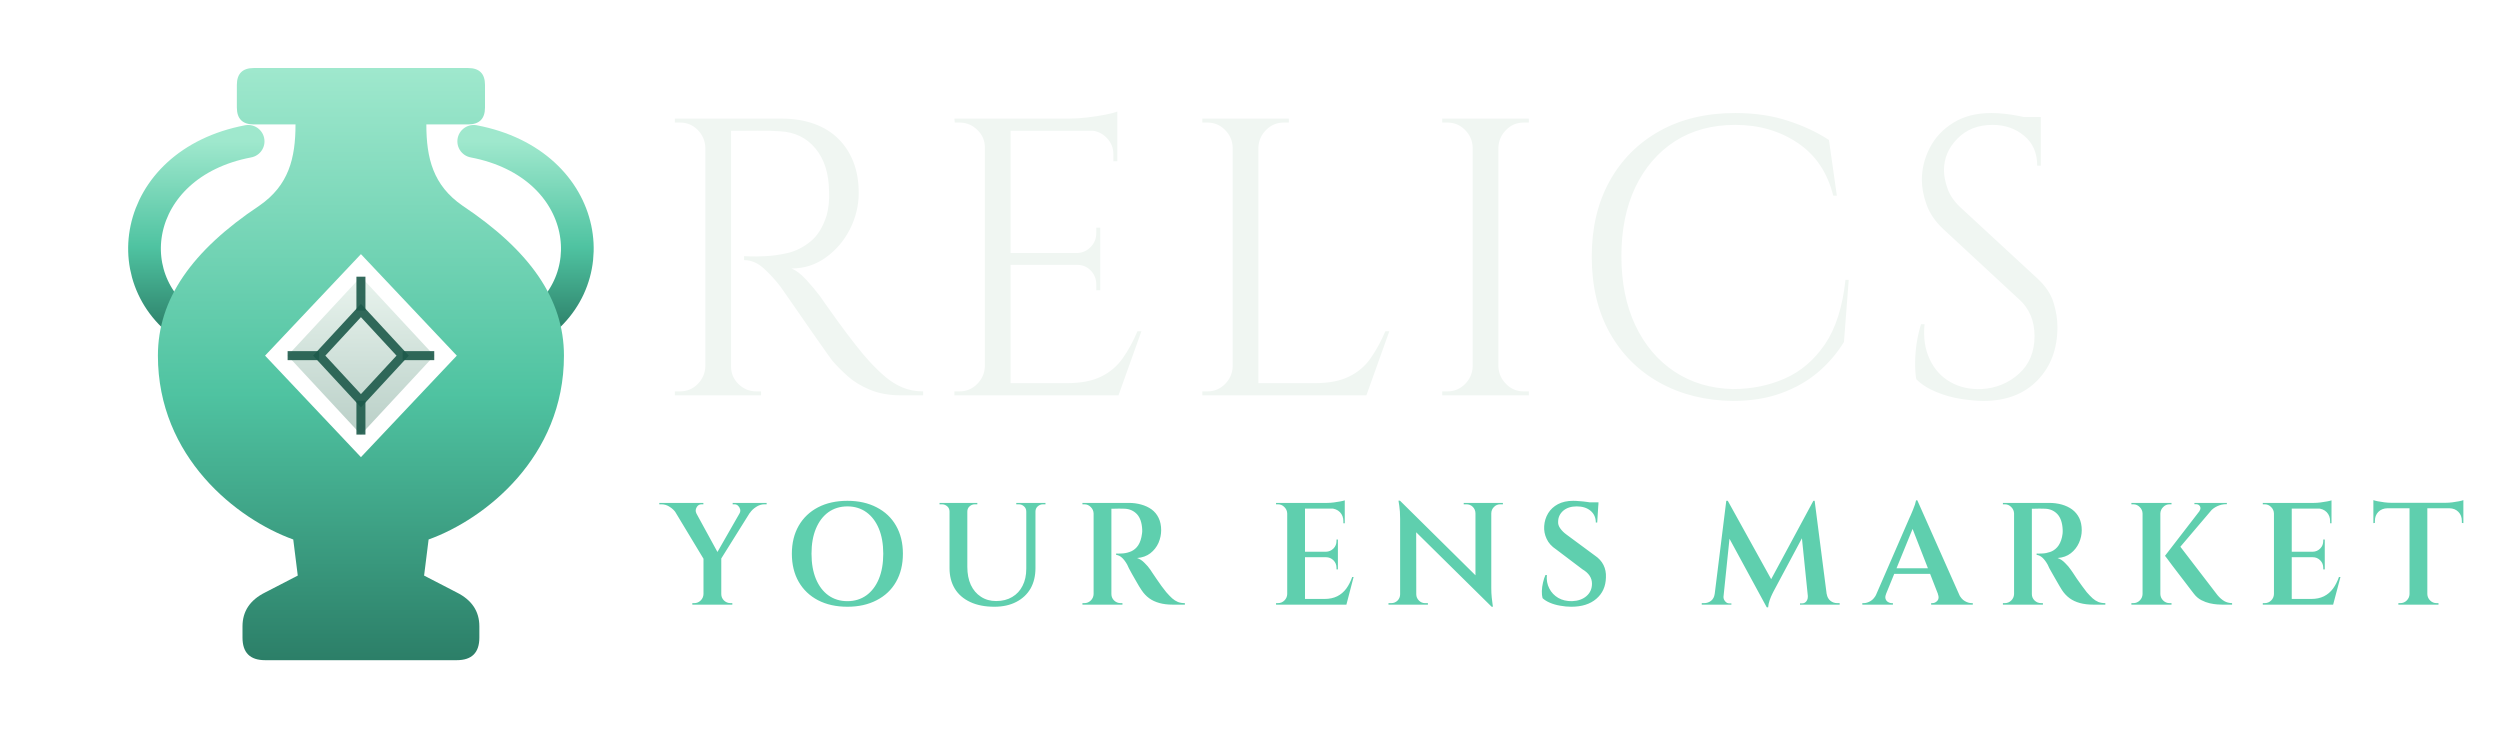
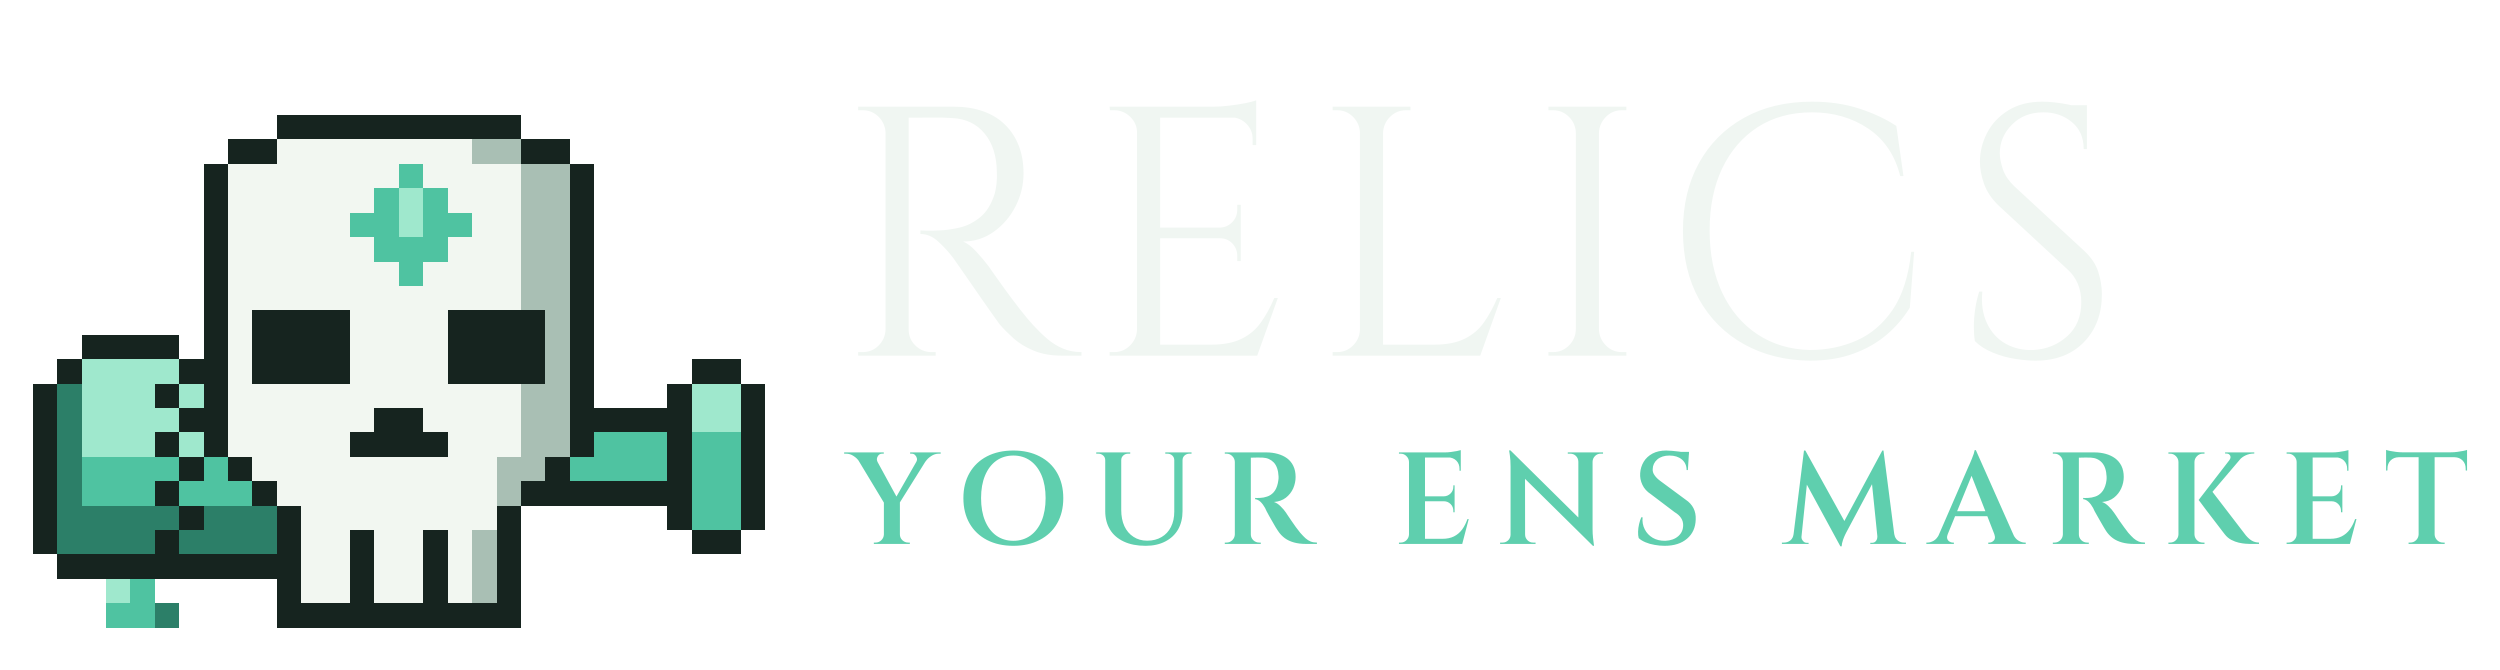
- <svg xmlns="http://www.w3.org/2000/svg" viewBox="0 0 215 64" width="215" height="64" role="img" aria-label="Relics - Your ENS Market">
-   <defs>
-     <linearGradient id="au" x1="0" y1="0" x2="0" y2="1">
-       <stop offset="0" stop-color="#9fe8cd" />
-       <stop offset="0.55" stop-color="#4fc3a1" />
-       <stop offset="1" stop-color="#2c7f68" />
-     </linearGradient>
-     <linearGradient id="gem" x1="0" y1="0" x2="0" y2="1">
-       <stop offset="0" stop-color="#e9f4ee" />
-       <stop offset="1" stop-color="#b9cfc7" />
-     </linearGradient>
-   </defs>
-   <g transform="translate(0 1) scale(0.97)">
-     <path d="M22 11.5 C11.5 13.5 10 24.5 17.5 28.5" fill="none" stroke="url(#au)" stroke-width="2.9" stroke-linecap="round" />
-     <path d="M42 11.5 C52.5 13.5 54 24.5 46.5 28.5" fill="none" stroke="url(#au)" stroke-width="2.9" stroke-linecap="round" />
-     <path d="M22.5 5     L41.5 5     Q43 5 43 6.5     L43 8.5     Q43 10 41.5 10     L37.8 10     C37.8 13 38.4 15.4 41 17.2     C47 21.2 50 25.5 50 30.5     C50 39.5 43 45 38 46.8     L37.6 50     L40.5 51.5     Q42.5 52.5 42.5 54.5     L42.5 55.5     Q42.5 57.5 40.5 57.5     L23.5 57.5     Q21.5 57.5 21.5 55.5     L21.5 54.5     Q21.5 52.5 23.5 51.5     L26.4 50     L26 46.8     C21 45 14 39.5 14 30.5     C14 25.5 17 21.2 23 17.2     C25.6 15.4 26.2 13 26.2 10     L22.5 10     Q21 10 21 8.5     L21 6.5     Q21 5 22.5 5     Z     M32 21.5 L40.5 30.5 L32 39.5 L23.5 30.5 Z" fill="url(#au)" fill-rule="evenodd" />
-     <path d="M32 23.5 L38.5 30.5 L32 37.5 L25.5 30.5 Z" fill="url(#gem)" />
-     <path d="M32 26.5 L35.7 30.5 L32 34.5 L28.3 30.5 Z" fill="none" stroke="#1d5a4a" stroke-width="0.8" opacity="0.9" />
-     <path d="M32 23.5 L32 26.5 M38.5 30.5 L35.7 30.5 M32 37.5 L32 34.5 M25.5 30.5 L28.3 30.5" stroke="#1d5a4a" stroke-width="0.8" opacity="0.9" />
+ <svg xmlns="http://www.w3.org/2000/svg" viewBox="0 0 239 64" width="239" height="64" role="img" aria-label="Relics - Your ENS Market">
+   <g transform="translate(0.8 4) scale(2.3333)">
+     <g shape-rendering="crispEdges">
+       <rect x="11" y="3" width="10" height="1" fill="#16241f" />
+       <rect x="9" y="4" width="2" height="1" fill="#16241f" />
+       <rect x="11" y="4" width="8" height="1" fill="#f2f7f1" />
+       <rect x="19" y="4" width="2" height="1" fill="#a9bfb4" />
+       <rect x="21" y="4" width="2" height="1" fill="#16241f" />
+       <rect x="8" y="5" width="1" height="1" fill="#16241f" />
+       <rect x="9" y="5" width="7" height="1" fill="#f2f7f1" />
+       <rect x="16" y="5" width="1" height="1" fill="#4fc3a1" />
+       <rect x="17" y="5" width="4" height="1" fill="#f2f7f1" />
+       <rect x="21" y="5" width="2" height="1" fill="#a9bfb4" />
+       <rect x="23" y="5" width="1" height="1" fill="#16241f" />
+       <rect x="8" y="6" width="1" height="1" fill="#16241f" />
+       <rect x="9" y="6" width="6" height="1" fill="#f2f7f1" />
+       <rect x="15" y="6" width="1" height="1" fill="#4fc3a1" />
+       <rect x="16" y="6" width="1" height="1" fill="#9fe8cd" />
+       <rect x="17" y="6" width="1" height="1" fill="#4fc3a1" />
+       <rect x="18" y="6" width="3" height="1" fill="#f2f7f1" />
+       <rect x="21" y="6" width="2" height="1" fill="#a9bfb4" />
+       <rect x="23" y="6" width="1" height="1" fill="#16241f" />
+       <rect x="8" y="7" width="1" height="1" fill="#16241f" />
+       <rect x="9" y="7" width="5" height="1" fill="#f2f7f1" />
+       <rect x="14" y="7" width="2" height="1" fill="#4fc3a1" />
+       <rect x="16" y="7" width="1" height="1" fill="#9fe8cd" />
+       <rect x="17" y="7" width="2" height="1" fill="#4fc3a1" />
+       <rect x="19" y="7" width="2" height="1" fill="#f2f7f1" />
+       <rect x="21" y="7" width="2" height="1" fill="#a9bfb4" />
+       <rect x="23" y="7" width="1" height="1" fill="#16241f" />
+       <rect x="8" y="8" width="1" height="1" fill="#16241f" />
+       <rect x="9" y="8" width="6" height="1" fill="#f2f7f1" />
+       <rect x="15" y="8" width="3" height="1" fill="#4fc3a1" />
+       <rect x="18" y="8" width="3" height="1" fill="#f2f7f1" />
+       <rect x="21" y="8" width="2" height="1" fill="#a9bfb4" />
+       <rect x="23" y="8" width="1" height="1" fill="#16241f" />
+       <rect x="8" y="9" width="1" height="1" fill="#16241f" />
+       <rect x="9" y="9" width="7" height="1" fill="#f2f7f1" />
+       <rect x="16" y="9" width="1" height="1" fill="#4fc3a1" />
+       <rect x="17" y="9" width="4" height="1" fill="#f2f7f1" />
+       <rect x="21" y="9" width="2" height="1" fill="#a9bfb4" />
+       <rect x="23" y="9" width="1" height="1" fill="#16241f" />
+       <rect x="8" y="10" width="1" height="1" fill="#16241f" />
+       <rect x="9" y="10" width="12" height="1" fill="#f2f7f1" />
+       <rect x="21" y="10" width="2" height="1" fill="#a9bfb4" />
+       <rect x="23" y="10" width="1" height="1" fill="#16241f" />
+       <rect x="8" y="11" width="1" height="1" fill="#16241f" />
+       <rect x="9" y="11" width="1" height="1" fill="#f2f7f1" />
+       <rect x="10" y="11" width="4" height="1" fill="#16241f" />
+       <rect x="14" y="11" width="4" height="1" fill="#f2f7f1" />
+       <rect x="18" y="11" width="4" height="1" fill="#16241f" />
+       <rect x="22" y="11" width="1" height="1" fill="#a9bfb4" />
+       <rect x="23" y="11" width="1" height="1" fill="#16241f" />
+       <rect x="3" y="12" width="4" height="1" fill="#16241f" />
+       <rect x="8" y="12" width="1" height="1" fill="#16241f" />
+       <rect x="9" y="12" width="1" height="1" fill="#f2f7f1" />
+       <rect x="10" y="12" width="4" height="1" fill="#16241f" />
+       <rect x="14" y="12" width="4" height="1" fill="#f2f7f1" />
+       <rect x="18" y="12" width="4" height="1" fill="#16241f" />
+       <rect x="22" y="12" width="1" height="1" fill="#a9bfb4" />
+       <rect x="23" y="12" width="1" height="1" fill="#16241f" />
+       <rect x="2" y="13" width="1" height="1" fill="#16241f" />
+       <rect x="3" y="13" width="4" height="1" fill="#9fe8cd" />
+       <rect x="7" y="13" width="2" height="1" fill="#16241f" />
+       <rect x="9" y="13" width="1" height="1" fill="#f2f7f1" />
+       <rect x="10" y="13" width="4" height="1" fill="#16241f" />
+       <rect x="14" y="13" width="4" height="1" fill="#f2f7f1" />
+       <rect x="18" y="13" width="4" height="1" fill="#16241f" />
+       <rect x="22" y="13" width="1" height="1" fill="#a9bfb4" />
+       <rect x="23" y="13" width="1" height="1" fill="#16241f" />
+       <rect x="28" y="13" width="2" height="1" fill="#16241f" />
+       <rect x="1" y="14" width="1" height="1" fill="#16241f" />
+       <rect x="2" y="14" width="1" height="1" fill="#2c7f68" />
+       <rect x="3" y="14" width="3" height="1" fill="#9fe8cd" />
+       <rect x="6" y="14" width="1" height="1" fill="#16241f" />
+       <rect x="7" y="14" width="1" height="1" fill="#9fe8cd" />
+       <rect x="8" y="14" width="1" height="1" fill="#16241f" />
+       <rect x="9" y="14" width="12" height="1" fill="#f2f7f1" />
+       <rect x="21" y="14" width="2" height="1" fill="#a9bfb4" />
+       <rect x="23" y="14" width="1" height="1" fill="#16241f" />
+       <rect x="27" y="14" width="1" height="1" fill="#16241f" />
+       <rect x="28" y="14" width="2" height="1" fill="#9fe8cd" />
+       <rect x="30" y="14" width="1" height="1" fill="#16241f" />
+       <rect x="1" y="15" width="1" height="1" fill="#16241f" />
+       <rect x="2" y="15" width="1" height="1" fill="#2c7f68" />
+       <rect x="3" y="15" width="4" height="1" fill="#9fe8cd" />
+       <rect x="7" y="15" width="2" height="1" fill="#16241f" />
+       <rect x="9" y="15" width="6" height="1" fill="#f2f7f1" />
+       <rect x="15" y="15" width="2" height="1" fill="#16241f" />
+       <rect x="17" y="15" width="4" height="1" fill="#f2f7f1" />
+       <rect x="21" y="15" width="2" height="1" fill="#a9bfb4" />
+       <rect x="23" y="15" width="5" height="1" fill="#16241f" />
+       <rect x="28" y="15" width="2" height="1" fill="#9fe8cd" />
+       <rect x="30" y="15" width="1" height="1" fill="#16241f" />
+       <rect x="1" y="16" width="1" height="1" fill="#16241f" />
+       <rect x="2" y="16" width="1" height="1" fill="#2c7f68" />
+       <rect x="3" y="16" width="3" height="1" fill="#9fe8cd" />
+       <rect x="6" y="16" width="1" height="1" fill="#16241f" />
+       <rect x="7" y="16" width="1" height="1" fill="#9fe8cd" />
+       <rect x="8" y="16" width="1" height="1" fill="#16241f" />
+       <rect x="9" y="16" width="5" height="1" fill="#f2f7f1" />
+       <rect x="14" y="16" width="4" height="1" fill="#16241f" />
+       <rect x="18" y="16" width="3" height="1" fill="#f2f7f1" />
+       <rect x="21" y="16" width="2" height="1" fill="#a9bfb4" />
+       <rect x="23" y="16" width="1" height="1" fill="#16241f" />
+       <rect x="24" y="16" width="3" height="1" fill="#4fc3a1" />
+       <rect x="27" y="16" width="1" height="1" fill="#16241f" />
+       <rect x="28" y="16" width="2" height="1" fill="#4fc3a1" />
+       <rect x="30" y="16" width="1" height="1" fill="#16241f" />
+       <rect x="1" y="17" width="1" height="1" fill="#16241f" />
+       <rect x="2" y="17" width="1" height="1" fill="#2c7f68" />
+       <rect x="3" y="17" width="4" height="1" fill="#4fc3a1" />
+       <rect x="7" y="17" width="1" height="1" fill="#16241f" />
+       <rect x="8" y="17" width="1" height="1" fill="#4fc3a1" />
+       <rect x="9" y="17" width="1" height="1" fill="#16241f" />
+       <rect x="10" y="17" width="10" height="1" fill="#f2f7f1" />
+       <rect x="20" y="17" width="2" height="1" fill="#a9bfb4" />
+       <rect x="22" y="17" width="1" height="1" fill="#16241f" />
+       <rect x="23" y="17" width="4" height="1" fill="#4fc3a1" />
+       <rect x="27" y="17" width="1" height="1" fill="#16241f" />
+       <rect x="28" y="17" width="2" height="1" fill="#4fc3a1" />
+       <rect x="30" y="17" width="1" height="1" fill="#16241f" />
+       <rect x="1" y="18" width="1" height="1" fill="#16241f" />
+       <rect x="2" y="18" width="1" height="1" fill="#2c7f68" />
+       <rect x="3" y="18" width="3" height="1" fill="#4fc3a1" />
+       <rect x="6" y="18" width="1" height="1" fill="#16241f" />
+       <rect x="7" y="18" width="3" height="1" fill="#4fc3a1" />
+       <rect x="10" y="18" width="1" height="1" fill="#16241f" />
+       <rect x="11" y="18" width="9" height="1" fill="#f2f7f1" />
+       <rect x="20" y="18" width="1" height="1" fill="#a9bfb4" />
+       <rect x="21" y="18" width="7" height="1" fill="#16241f" />
+       <rect x="28" y="18" width="2" height="1" fill="#4fc3a1" />
+       <rect x="30" y="18" width="1" height="1" fill="#16241f" />
+       <rect x="1" y="19" width="1" height="1" fill="#16241f" />
+       <rect x="2" y="19" width="5" height="1" fill="#2c7f68" />
+       <rect x="7" y="19" width="1" height="1" fill="#16241f" />
+       <rect x="8" y="19" width="3" height="1" fill="#2c7f68" />
+       <rect x="11" y="19" width="1" height="1" fill="#16241f" />
+       <rect x="12" y="19" width="8" height="1" fill="#f2f7f1" />
+       <rect x="20" y="19" width="1" height="1" fill="#16241f" />
+       <rect x="27" y="19" width="1" height="1" fill="#16241f" />
+       <rect x="28" y="19" width="2" height="1" fill="#4fc3a1" />
+       <rect x="30" y="19" width="1" height="1" fill="#16241f" />
+       <rect x="1" y="20" width="1" height="1" fill="#16241f" />
+       <rect x="2" y="20" width="4" height="1" fill="#2c7f68" />
+       <rect x="6" y="20" width="1" height="1" fill="#16241f" />
+       <rect x="7" y="20" width="4" height="1" fill="#2c7f68" />
+       <rect x="11" y="20" width="1" height="1" fill="#16241f" />
+       <rect x="12" y="20" width="2" height="1" fill="#f2f7f1" />
+       <rect x="14" y="20" width="1" height="1" fill="#16241f" />
+       <rect x="15" y="20" width="2" height="1" fill="#f2f7f1" />
+       <rect x="17" y="20" width="1" height="1" fill="#16241f" />
+       <rect x="18" y="20" width="1" height="1" fill="#f2f7f1" />
+       <rect x="19" y="20" width="1" height="1" fill="#a9bfb4" />
+       <rect x="20" y="20" width="1" height="1" fill="#16241f" />
+       <rect x="28" y="20" width="2" height="1" fill="#16241f" />
+       <rect x="2" y="21" width="10" height="1" fill="#16241f" />
+       <rect x="12" y="21" width="2" height="1" fill="#f2f7f1" />
+       <rect x="14" y="21" width="1" height="1" fill="#16241f" />
+       <rect x="15" y="21" width="2" height="1" fill="#f2f7f1" />
+       <rect x="17" y="21" width="1" height="1" fill="#16241f" />
+       <rect x="18" y="21" width="1" height="1" fill="#f2f7f1" />
+       <rect x="19" y="21" width="1" height="1" fill="#a9bfb4" />
+       <rect x="20" y="21" width="1" height="1" fill="#16241f" />
+       <rect x="4" y="22" width="1" height="1" fill="#9fe8cd" />
+       <rect x="5" y="22" width="1" height="1" fill="#4fc3a1" />
+       <rect x="11" y="22" width="1" height="1" fill="#16241f" />
+       <rect x="12" y="22" width="2" height="1" fill="#f2f7f1" />
+       <rect x="14" y="22" width="1" height="1" fill="#16241f" />
+       <rect x="15" y="22" width="2" height="1" fill="#f2f7f1" />
+       <rect x="17" y="22" width="1" height="1" fill="#16241f" />
+       <rect x="18" y="22" width="1" height="1" fill="#f2f7f1" />
+       <rect x="19" y="22" width="1" height="1" fill="#a9bfb4" />
+       <rect x="20" y="22" width="1" height="1" fill="#16241f" />
+       <rect x="4" y="23" width="2" height="1" fill="#4fc3a1" />
+       <rect x="6" y="23" width="1" height="1" fill="#2c7f68" />
+       <rect x="11" y="23" width="10" height="1" fill="#16241f" />
+     </g>
  </g>
-   <g transform="translate(56 34)">
+   <g transform="translate(80 34)">
    <path d="M6.43-23.80L6.43-23.80L11.22-23.80Q12.75-23.80 13.99-23.36Q15.23-22.92 16.08-22.08Q16.93-21.25 17.39-20.08Q17.85-18.90 17.85-17.41L17.85-17.41Q17.85-15.78 17.09-14.28Q16.32-12.78 15.01-11.85Q13.70-10.91 12.07-10.91L12.07-10.91Q12.65-10.68 13.33-9.95Q14.01-9.21 14.52-8.53L14.52-8.53Q14.52-8.53 14.98-7.87Q15.44-7.21 16.13-6.26Q16.83-5.30 17.54-4.39Q18.26-3.47 18.77-2.92L18.77-2.92Q19.45-2.18 20.13-1.60Q20.81-1.02 21.61-0.68Q22.41-0.34 23.39-0.34L23.39-0.34L23.39 0L21.52 0Q19.96 0 18.82-0.48Q17.68-0.95 16.90-1.65Q16.12-2.35 15.57-2.99L15.57-2.99Q15.47-3.13 15.01-3.77Q14.55-4.42 13.92-5.32Q13.29-6.22 12.68-7.11Q12.07-7.99 11.63-8.62Q11.19-9.25 11.12-9.35L11.12-9.35Q10.47-10.20 9.69-10.91Q8.91-11.63 7.99-11.63L7.99-11.63L7.99-11.97Q7.99-11.97 8.52-11.95Q9.04-11.93 9.79-11.97L9.79-11.97Q10.68-12.00 11.73-12.24Q12.78-12.48 13.70-13.23Q14.62-13.97 15.10-15.50L15.10-15.50Q15.20-15.88 15.27-16.44Q15.33-17 15.30-17.54L15.30-17.54Q15.27-19.86 14.13-21.23Q12.99-22.61 11.08-22.71L11.08-22.71Q10.13-22.78 9.13-22.76Q8.13-22.75 7.45-22.75Q6.77-22.75 6.77-22.75L6.77-22.75Q6.77-22.78 6.68-23.04Q6.60-23.29 6.51-23.55Q6.43-23.80 6.43-23.80ZM4.66-23.80L6.87-23.80L6.87 0L4.66 0L4.66-23.80ZM4.66-2.48L4.76-2.48L4.76 0L2.04 0L2.04-0.34Q2.04-0.34 2.26-0.34Q2.48-0.34 2.48-0.34L2.48-0.34Q3.37-0.34 4.00-0.97Q4.62-1.60 4.66-2.48L4.66-2.48ZM4.76-23.80L4.76-21.32L4.66-21.32Q4.62-22.20 4.00-22.83Q3.37-23.46 2.48-23.46L2.48-23.46Q2.48-23.46 2.26-23.46Q2.04-23.46 2.04-23.46L2.04-23.46L2.04-23.80L4.76-23.80ZM6.77 0L6.77-2.48L6.87-2.48Q6.87-1.60 7.51-0.97Q8.16-0.34 9.04-0.34L9.04-0.34Q9.04-0.34 9.25-0.34Q9.45-0.34 9.45-0.34L9.45-0.34L9.45 0L6.77 0ZM28.70-23.80L30.91-23.80L30.91 0L28.70 0L28.70-23.80ZM30.80-1.05L40.09-1.05L40.09 0L30.80 0L30.80-1.05ZM30.80-12.24L38.62-12.24L38.62-11.22L30.80-11.22L30.80-12.24ZM30.80-23.80L40.09-23.80L40.09-22.75L30.80-22.75L30.80-23.80ZM41.82-5.51L42.16-5.51L40.19 0L34.54 0L35.77-1.05Q37.57-1.05 38.71-1.62Q39.85-2.18 40.56-3.20Q41.28-4.22 41.82-5.51L41.82-5.51ZM36.65-11.29L38.62-11.29L38.62-9.04L38.28-9.04L38.28-9.55Q38.28-10.23 37.81-10.73Q37.33-11.22 36.65-11.22L36.65-11.22L36.65-11.29ZM38.28-14.42L38.62-14.42L38.62-12.17L36.65-12.17L36.65-12.24Q37.33-12.27 37.81-12.77Q38.28-13.26 38.28-13.94L38.28-13.94L38.28-14.42ZM37.74-22.85L40.09-22.85L40.09-20.13L39.75-20.13L39.75-20.74Q39.75-21.56 39.17-22.15Q38.59-22.75 37.74-22.78L37.74-22.78L37.74-22.85ZM40.09-24.41L40.09-24.41L40.09-23.43L35.94-23.80Q36.69-23.80 37.52-23.90Q38.35-24.00 39.07-24.14Q39.78-24.28 40.09-24.41ZM28.70-2.48L28.80-2.48L28.80 0L26.08 0L26.08-0.34Q26.08-0.34 26.30-0.34Q26.52-0.34 26.52-0.34L26.52-0.34Q27.40-0.34 28.03-0.97Q28.66-1.60 28.70-2.48L28.70-2.48ZM28.80-23.80L28.80-21.32L28.70-21.32Q28.70-22.20 28.05-22.83Q27.40-23.46 26.52-23.46L26.52-23.46Q26.52-23.46 26.32-23.46Q26.11-23.46 26.11-23.46L26.11-23.46L26.08-23.80L28.80-23.80ZM50.01-23.80L52.22-23.80L52.22 0L50.01 0L50.01-23.80ZM52.12-1.05L61.40-1.05L61.40 0L52.12 0L52.12-1.05ZM63.14-5.51L63.48-5.51L61.51 0L55.86 0L57.09-1.05Q58.89-1.05 60.03-1.62Q61.17-2.18 61.88-3.20Q62.59-4.22 63.14-5.51L63.14-5.51ZM50.01-2.48L50.12-2.48L50.12 0L47.40 0L47.40-0.34Q47.40-0.34 47.62-0.34Q47.84-0.34 47.84-0.34L47.84-0.34Q48.72-0.34 49.35-0.97Q49.98-1.60 50.01-2.48L50.01-2.48ZM50.12-23.80L50.12-21.32L50.01-21.32Q49.98-22.20 49.35-22.83Q48.72-23.46 47.84-23.46L47.84-23.46Q47.84-23.46 47.62-23.46Q47.40-23.46 47.40-23.46L47.40-23.46L47.40-23.80L50.12-23.80ZM52.22-21.32L52.12-21.32L52.12-23.80L54.84-23.80L54.84-23.46Q54.81-23.46 54.60-23.46Q54.40-23.46 54.40-23.46L54.40-23.46Q53.52-23.46 52.89-22.83Q52.26-22.20 52.22-21.32L52.22-21.32ZM70.65-23.80L72.86-23.80L72.86 0L70.65 0L70.65-23.80ZM70.65-2.48L70.75-2.48L70.75 0L68.03 0L68.03-0.34Q68.03-0.34 68.25-0.34Q68.48-0.34 68.48-0.34L68.48-0.34Q69.36-0.34 69.99-0.97Q70.62-1.60 70.65-2.48L70.65-2.48ZM70.75-23.80L70.75-21.32L70.65-21.32Q70.62-22.20 69.99-22.83Q69.36-23.46 68.48-23.46L68.48-23.46Q68.48-23.46 68.25-23.46Q68.03-23.46 68.03-23.46L68.03-23.46L68.03-23.80L70.75-23.80ZM72.76 0L72.76-2.48L72.86-2.48Q72.90-1.60 73.53-0.97Q74.15-0.34 75.04-0.34L75.04-0.34Q75.04-0.34 75.24-0.34Q75.45-0.34 75.48-0.34L75.48-0.34L75.48 0L72.76 0ZM72.86-21.32L72.76-21.32L72.76-23.80L75.48-23.80L75.48-23.46Q75.45-23.46 75.24-23.46Q75.04-23.46 75.04-23.46L75.04-23.46Q74.15-23.46 73.53-22.83Q72.90-22.20 72.86-21.32L72.86-21.32ZM102.71-9.93L102.99-9.93L102.58-4.59Q101.69-3.13 100.35-1.99Q99.01-0.85 97.19-0.19Q95.37 0.48 93.02 0.48L93.02 0.48Q89.49 0.44 86.73-1.09Q83.98-2.62 82.43-5.39Q80.89-8.16 80.89-11.93L80.89-11.93Q80.89-15.64 82.42-18.41Q83.95-21.18 86.72-22.73Q89.49-24.28 93.23-24.28L93.23-24.28Q95.74-24.28 97.77-23.61Q99.79-22.95 101.29-21.96L101.29-21.96L101.97-17.17L101.66-17.17Q100.91-20.16 98.60-21.71Q96.29-23.26 93.23-23.26L93.23-23.26Q90.24-23.26 88.04-21.85Q85.85-20.43 84.64-17.90Q83.44-15.37 83.44-11.97L83.44-11.97Q83.44-8.57 84.64-6.02Q85.85-3.47 88.01-2.04Q90.17-0.61 93.02-0.54L93.02-0.54Q95.44-0.54 97.50-1.45Q99.55-2.35 100.95-4.40Q102.34-6.46 102.71-9.93L102.71-9.93ZM115.26-24.28L115.26-24.28Q115.80-24.28 116.43-24.21Q117.06-24.14 117.66-24.02Q118.25-23.90 118.75-23.78Q119.24-23.66 119.51-23.53L119.51-23.53L119.51-19.75L119.20-19.75Q119.20-21.39 118.08-22.32Q116.96-23.26 115.36-23.26L115.36-23.26Q113.49-23.26 112.34-22.08Q111.18-20.91 111.18-19.35L111.18-19.35Q111.18-18.70 111.47-17.83Q111.76-16.97 112.54-16.22L112.54-16.22L119.24-10.03Q120.26-9.08 120.60-7.99Q120.94-6.90 120.94-5.88L120.94-5.88Q120.94-3.06 119.22-1.29Q117.50 0.48 114.58 0.48L114.58 0.48Q113.76 0.48 112.66 0.31Q111.55 0.14 110.52-0.29Q109.48-0.71 108.80-1.39L108.80-1.39Q108.70-1.94 108.70-2.75Q108.70-3.57 108.83-4.47Q108.97-5.37 109.21-6.12L109.21-6.12L109.51-6.12Q109.34-4.39 109.96-3.09Q110.57-1.80 111.74-1.14Q112.91-0.48 114.41-0.54L114.41-0.54Q116.28-0.65 117.62-1.85Q118.97-3.06 118.97-5.10L118.97-5.10Q118.97-6.09 118.63-6.89Q118.29-7.68 117.64-8.26L117.64-8.26L111.11-14.31Q110.09-15.27 109.68-16.41Q109.28-17.54 109.28-18.53L109.28-18.53Q109.28-19.96 109.96-21.28Q110.64-22.61 111.98-23.44Q113.32-24.28 115.26-24.28ZM116.93-23.94L119.51-23.94L119.51-23.22L116.93-23.22L116.93-23.94Z" fill="#f0f6f2" />
  </g>
-   <g transform="translate(57 52)">
+   <g transform="translate(81 52)">
    <path d="M0.61-8.74L2.40-8.74L4.93-4.11L3.56-3.85L0.61-8.74ZM3.50-4.03L5.03-4.03L5.03 0L3.50 0L3.50-4.03ZM4.34-3.90L7.11-8.74L8.01-8.74L4.91-3.78L4.34-3.90ZM7.49-7.89L6.60-7.85Q6.70-8.03 6.65-8.21Q6.60-8.39 6.47-8.51Q6.34-8.63 6.16-8.63L6.16-8.63Q6.16-8.63 6.09-8.63Q6.01-8.63 6.01-8.63L6.01-8.63L6.01-8.75L8.93-8.75L8.93-8.63L8.75-8.63Q8.36-8.63 8.02-8.40Q7.68-8.18 7.49-7.89L7.49-7.89ZM2.89-7.85L2.89-7.85L1.13-7.89Q0.95-8.18 0.61-8.40Q0.28-8.63-0.13-8.63L-0.13-8.63L-0.30-8.63L-0.30-8.75L3.49-8.75L3.49-8.63Q3.49-8.63 3.41-8.63Q3.33-8.63 3.33-8.63L3.33-8.63Q3.05-8.63 2.91-8.37Q2.76-8.11 2.89-7.85ZM3.50-0.91L3.54-0.91L3.54 0L2.54 0L2.54-0.13Q2.54-0.13 2.61-0.13Q2.69-0.13 2.70-0.13L2.70-0.13Q3.03-0.13 3.26-0.36Q3.49-0.59 3.50-0.91L3.50-0.91ZM4.99 0L4.99-0.91L5.03-0.91Q5.03-0.59 5.26-0.36Q5.50-0.13 5.83-0.13L5.83-0.13Q5.83-0.13 5.90-0.13Q5.98-0.13 5.98-0.13L5.98-0.13L5.98 0L4.99 0ZM15.88-8.93L15.88-8.93Q17.31-8.93 18.39-8.37Q19.48-7.81 20.06-6.79Q20.65-5.76 20.65-4.38L20.65-4.38Q20.65-2.99 20.06-1.96Q19.48-0.94 18.39-0.38Q17.31 0.18 15.88 0.18L15.88 0.18Q14.43 0.18 13.35-0.38Q12.28-0.94 11.69-1.96Q11.10-2.99 11.10-4.38L11.10-4.38Q11.10-5.76 11.69-6.79Q12.28-7.81 13.35-8.37Q14.43-8.93 15.88-8.93ZM15.88-0.30L15.88-0.30Q16.81-0.30 17.51-0.80Q18.20-1.30 18.58-2.21Q18.96-3.13 18.96-4.38L18.96-4.38Q18.96-5.63 18.58-6.54Q18.20-7.45 17.51-7.95Q16.81-8.45 15.88-8.45L15.88-8.45Q14.94-8.45 14.24-7.95Q13.55-7.45 13.17-6.54Q12.79-5.63 12.79-4.38L12.79-4.38Q12.79-3.13 13.17-2.21Q13.55-1.30 14.24-0.80Q14.94-0.30 15.88-0.30ZM24.66-8.75L26.19-8.75L26.19-3.25Q26.19-2.36 26.49-1.70Q26.80-1.04 27.36-0.68Q27.92-0.31 28.67-0.31L28.67-0.31Q29.47-0.31 30.05-0.66Q30.63-1 30.94-1.62Q31.26-2.24 31.26-3.09L31.26-3.09L31.26-8.75L32.05-8.75L32.05-3.14Q32.05-2.14 31.63-1.39Q31.20-0.65 30.41-0.24Q29.61 0.18 28.52 0.18L28.52 0.18Q27.30 0.18 26.43-0.23Q25.56-0.64 25.11-1.38Q24.66-2.13 24.66-3.13L24.66-3.13L24.66-8.75ZM23.80-8.75L24.70-8.75L24.70-8L24.66-8Q24.66-8.28 24.47-8.45Q24.27-8.63 24-8.63L24-8.63Q24-8.63 23.90-8.63Q23.80-8.63 23.80-8.63L23.80-8.63L23.80-8.75ZM26.16-8.75L27.05-8.75L27.05-8.63Q27.05-8.63 26.95-8.63Q26.85-8.63 26.85-8.63L26.85-8.63Q26.57-8.63 26.38-8.45Q26.19-8.28 26.19-8L26.19-8L26.16-8L26.16-8.75ZM30.40-8.75L31.30-8.75L31.30-8L31.26-8Q31.26-8.28 31.07-8.45Q30.88-8.63 30.60-8.63L30.60-8.63Q30.60-8.63 30.50-8.63Q30.40-8.63 30.40-8.63L30.40-8.63L30.40-8.75ZM32.02-8.75L32.91-8.75L32.91-8.63Q32.91-8.63 32.81-8.63Q32.71-8.63 32.71-8.63L32.71-8.63Q32.44-8.63 32.24-8.45Q32.05-8.28 32.05-8L32.05-8L32.02-8L32.02-8.75ZM38.41-8.75L38.41-8.75L40.08-8.75Q40.64-8.75 41.14-8.61Q41.65-8.47 42.04-8.19Q42.43-7.90 42.64-7.46Q42.86-7.01 42.86-6.40L42.86-6.40Q42.86-5.85 42.63-5.31Q42.39-4.78 41.93-4.42Q41.46-4.06 40.79-4.01L40.79-4.01Q41.13-3.90 41.43-3.59Q41.74-3.29 41.94-2.99L41.94-2.99Q41.95-2.98 42.09-2.76Q42.24-2.54 42.45-2.23Q42.66-1.91 42.89-1.60Q43.13-1.29 43.30-1.07L43.30-1.07Q43.58-0.75 43.81-0.54Q44.04-0.34 44.30-0.23Q44.56-0.13 44.90-0.13L44.90-0.13L44.90 0L43.86 0Q43.21 0 42.71-0.14Q42.20-0.28 41.83-0.55Q41.45-0.83 41.18-1.24L41.18-1.24Q41.10-1.35 40.96-1.58Q40.83-1.81 40.66-2.10Q40.50-2.39 40.34-2.66Q40.19-2.93 40.08-3.14Q39.98-3.35 39.94-3.44L39.94-3.44Q39.74-3.80 39.50-4.03Q39.26-4.25 38.99-4.28L38.99-4.28L38.99-4.40Q39.01-4.40 39.15-4.39Q39.29-4.39 39.46-4.40L39.46-4.40Q39.80-4.41 40.14-4.53Q40.49-4.64 40.76-4.94Q41.04-5.25 41.16-5.80L41.16-5.80Q41.19-5.91 41.21-6.09Q41.24-6.26 41.23-6.45L41.23-6.45Q41.19-7.33 40.78-7.78Q40.36-8.22 39.73-8.25L39.73-8.25Q39.49-8.26 39.23-8.26Q38.96-8.25 38.77-8.25Q38.58-8.25 38.54-8.25L38.54-8.25Q38.54-8.26 38.51-8.39Q38.48-8.51 38.44-8.63Q38.41-8.75 38.41-8.75ZM37.05-8.75L38.58-8.75L38.58 0L37.05 0L37.05-8.75ZM37.05-0.91L37.09-0.91L37.09 0L36.09 0L36.09-0.13Q36.10-0.13 36.17-0.13Q36.24-0.13 36.25-0.13L36.25-0.13Q36.58-0.13 36.81-0.36Q37.04-0.59 37.05-0.91L37.05-0.91ZM37.09-8.75L37.09-7.84L37.05-7.84Q37.04-8.16 36.81-8.39Q36.58-8.63 36.25-8.63L36.25-8.63Q36.24-8.63 36.17-8.63Q36.10-8.63 36.09-8.63L36.09-8.63L36.09-8.75L37.09-8.75ZM38.54 0L38.54-0.91L38.58-0.91Q38.58-0.59 38.81-0.36Q39.05-0.13 39.38-0.13L39.38-0.13Q39.39-0.13 39.46-0.13Q39.53-0.13 39.53-0.13L39.53-0.13L39.53 0L38.54 0ZM53.70-8.75L55.23-8.75L55.23 0L53.70 0L53.70-8.75ZM55.19-0.49L58.54-0.49L58.75 0L55.19 0L55.19-0.49ZM55.19-4.55L58.06-4.55L58.06-4.08L55.19-4.08L55.19-4.55ZM55.19-8.75L58.65-8.75L58.65-8.26L55.19-8.26L55.19-8.75ZM59.29-2.38L59.41-2.38L58.79 0L56.45 0L56.90-0.49Q57.54-0.49 58-0.72Q58.46-0.95 58.78-1.38Q59.09-1.81 59.29-2.38L59.29-2.38ZM57.03-4.10L58.06-4.10L58.06-3.03L57.94-3.03L57.94-3.16Q57.94-3.55 57.68-3.81Q57.41-4.08 57.03-4.08L57.03-4.08L57.03-4.10ZM57.94-5.60L58.06-5.60L58.06-4.53L57.03-4.53L57.03-4.55Q57.41-4.56 57.68-4.83Q57.94-5.09 57.94-5.48L57.94-5.48L57.94-5.60ZM57.43-8.30L58.65-8.30L58.65-7L58.53-7L58.53-7.18Q58.53-7.65 58.23-7.96Q57.93-8.26 57.43-8.28L57.43-8.28L57.43-8.30ZM58.65-8.97L58.65-8.97L58.65-8.61L57.13-8.75Q57.40-8.75 57.71-8.79Q58.01-8.83 58.28-8.88Q58.54-8.93 58.65-8.97ZM53.70-0.91L53.74-0.91L53.74 0L52.74 0L52.74-0.13Q52.74-0.13 52.82-0.13Q52.90-0.13 52.90-0.13L52.90-0.13Q53.23-0.13 53.46-0.36Q53.69-0.59 53.70-0.91L53.70-0.91ZM53.74-8.75L53.74-7.84L53.70-7.84Q53.69-8.16 53.46-8.39Q53.23-8.63 52.90-8.63L52.90-8.63Q52.90-8.63 52.82-8.63Q52.74-8.63 52.74-8.63L52.74-8.63L52.74-8.75L53.74-8.75ZM63.54-7.46L63.40-8.94L71.14-1.29L71.28 0.18L63.54-7.46ZM63.41-0.89L63.45-0.89L63.45 0L62.41 0L62.41-0.13Q62.41-0.13 62.52-0.13Q62.64-0.13 62.65-0.13L62.65-0.13Q62.96-0.13 63.19-0.35Q63.41-0.58 63.41-0.89L63.41-0.89ZM64.76-0.89L64.80-0.89Q64.80-0.58 65.03-0.35Q65.25-0.13 65.56-0.13L65.56-0.13Q65.58-0.13 65.69-0.13Q65.80-0.13 65.80-0.13L65.80-0.13L65.80 0L64.76 0L64.76-0.89ZM63.27-8.94L63.40-8.94L64.79-7.43L64.80 0L63.41 0L63.41-7.38Q63.41-8.05 63.34-8.49Q63.27-8.94 63.27-8.94L63.27-8.94ZM69.89-8.75L71.25-8.75L71.25-1.43Q71.25-0.98 71.29-0.61Q71.33-0.25 71.36-0.04Q71.39 0.18 71.39 0.18L71.39 0.18L71.28 0.18L69.89-1.39L69.89-8.75ZM71.21-8.75L72.25-8.75L72.25-8.63Q72.25-8.63 72.14-8.63Q72.03-8.63 72.03-8.63L72.03-8.63Q71.71-8.63 71.49-8.41Q71.26-8.19 71.25-7.86L71.25-7.86L71.21-7.86L71.21-8.75ZM68.88-8.63L68.88-8.75L69.91-8.75L69.91-7.86L69.89-7.86Q69.88-8.19 69.66-8.41Q69.44-8.63 69.11-8.63L69.11-8.63Q69.11-8.63 69-8.63Q68.89-8.63 68.88-8.63L68.88-8.63ZM78.29-8.93L78.29-8.93Q78.53-8.93 78.85-8.90Q79.17-8.88 79.51-8.83Q79.84-8.79 80.10-8.74Q80.36-8.70 80.46-8.65L80.46-8.65L80.36-7.06L80.24-7.06Q80.24-7.70 79.78-8.08Q79.33-8.45 78.60-8.45L78.60-8.45Q77.88-8.45 77.44-8.08Q77.01-7.70 77-7.16L77-7.16Q76.97-6.85 77.18-6.56Q77.39-6.26 77.74-6.01L77.74-6.01L80.15-4.23Q80.66-3.89 80.90-3.41Q81.14-2.93 81.11-2.33L81.11-2.33Q81.08-1.18 80.28-0.50Q79.49 0.18 78.13 0.18L78.13 0.18Q77.66 0.18 77.18 0.09Q76.70 0.01 76.30-0.16Q75.90-0.33 75.66-0.56L75.66-0.56Q75.59-0.81 75.60-1.17Q75.61-1.53 75.70-1.91Q75.79-2.29 75.91-2.55L75.91-2.55L76.03-2.55Q75.97-1.91 76.24-1.39Q76.50-0.88 77.01-0.58Q77.51-0.29 78.20-0.30L78.20-0.30Q78.97-0.33 79.44-0.74Q79.91-1.15 79.91-1.80L79.91-1.80Q79.91-2.18 79.71-2.48Q79.51-2.79 79.09-3.04L79.09-3.04L76.83-4.75Q76.25-5.13 76.01-5.66Q75.76-6.19 75.80-6.76L75.80-6.76Q75.84-7.36 76.14-7.86Q76.44-8.35 76.98-8.64Q77.53-8.93 78.29-8.93ZM79.16-8.80L80.47-8.80L80.46-8.54L79.16-8.54L79.16-8.80ZM94.55-0.76L98.95-8.93L99.05-7.74L95.52-1.13Q95.52-1.13 95.41-0.91Q95.30-0.69 95.19-0.38Q95.08-0.06 95.06 0.23L95.06 0.23L94.94 0.23L94.55-0.76ZM90.46-0.91L90.74-0.91L90.74 0L89.35 0L89.35-0.13Q89.36-0.13 89.46-0.13Q89.55-0.13 89.55-0.13L89.55-0.13Q89.89-0.13 90.15-0.33Q90.41-0.54 90.46-0.91L90.46-0.91ZM91.14-0.71L91.22-0.71Q91.22-0.70 91.22-0.69Q91.22-0.68 91.22-0.65L91.22-0.65Q91.22-0.45 91.37-0.28Q91.51-0.11 91.71-0.11L91.71-0.11L91.90-0.11L91.90 0L91.14 0L91.14-0.71ZM90.35 0L91.46-8.93L91.59-8.93L91.96-7.84L91.15 0L90.35 0ZM91.29-6.49L91.59-8.93L95.51-1.85L94.94 0.23L91.29-6.49ZM98.95-8.93L99.06-8.93L100.21 0L98.55 0L97.90-6.35L98.95-8.93ZM99.83 0L99.83-0.91L100.10-0.91Q100.16-0.54 100.42-0.33Q100.67-0.13 101.01-0.13L101.01-0.13Q101.01-0.13 101.11-0.13Q101.20-0.13 101.21-0.13L101.21-0.13L101.21 0L99.83 0ZM98.47-0.71L98.47-0.71L98.56-0.71L98.56 0L97.80 0L97.80-0.11L97.99-0.11Q98.20-0.11 98.34-0.28Q98.47-0.45 98.47-0.65L98.47-0.65Q98.47-0.68 98.47-0.69Q98.47-0.70 98.47-0.71ZM107.30-6.98L107.89-8.97L111.84-0.08L109.99-0.08L107.30-6.98ZM104.38-0.91L105.20-0.91Q105.10-0.66 105.16-0.49Q105.22-0.31 105.38-0.22Q105.53-0.13 105.67-0.13L105.67-0.13L105.79-0.13L105.79 0L103.16 0L103.16-0.13Q103.16-0.13 103.22-0.13Q103.28-0.13 103.28-0.13L103.28-0.13Q103.56-0.13 103.87-0.31Q104.17-0.49 104.38-0.91L104.38-0.91ZM107.78-8.97L107.89-8.97L107.95-7.66L104.84-0.04L103.99-0.04L107.21-7.45Q107.24-7.50 107.32-7.69Q107.40-7.89 107.51-8.14Q107.61-8.39 107.69-8.62Q107.76-8.85 107.78-8.97L107.78-8.97ZM105.59-3.13L109.35-3.13L109.35-2.65L105.59-2.65L105.59-3.13ZM109.66-0.91L109.66-0.91L111.46-0.91Q111.66-0.49 111.97-0.31Q112.28-0.13 112.56-0.13L112.56-0.13Q112.56-0.13 112.61-0.13Q112.66-0.13 112.66-0.13L112.66-0.13L112.66 0L109.08 0L109.08-0.13L109.19-0.13Q109.42-0.13 109.61-0.33Q109.80-0.54 109.66-0.91ZM117.58-8.75L117.58-8.75L119.24-8.75Q119.80-8.75 120.31-8.61Q120.81-8.47 121.20-8.19Q121.59-7.90 121.81-7.46Q122.03-7.01 122.03-6.40L122.03-6.40Q122.03-5.85 121.79-5.31Q121.55-4.78 121.09-4.42Q120.63-4.06 119.95-4.01L119.95-4.01Q120.29-3.90 120.59-3.59Q120.90-3.29 121.10-2.99L121.10-2.99Q121.11-2.98 121.26-2.76Q121.40-2.54 121.61-2.23Q121.83-1.91 122.06-1.60Q122.29-1.29 122.46-1.07L122.46-1.07Q122.74-0.75 122.97-0.54Q123.20-0.34 123.46-0.23Q123.72-0.13 124.06-0.13L124.06-0.13L124.06 0L123.03 0Q122.38 0 121.87-0.14Q121.36-0.28 120.99-0.55Q120.61-0.83 120.34-1.24L120.34-1.24Q120.26-1.35 120.13-1.58Q119.99-1.81 119.83-2.10Q119.66-2.39 119.51-2.66Q119.35-2.93 119.24-3.14Q119.14-3.35 119.10-3.44L119.10-3.44Q118.90-3.80 118.66-4.03Q118.42-4.25 118.15-4.28L118.15-4.28L118.15-4.40Q118.17-4.40 118.31-4.39Q118.45-4.39 118.63-4.40L118.63-4.40Q118.96-4.41 119.31-4.53Q119.65-4.64 119.92-4.94Q120.20-5.25 120.33-5.80L120.33-5.80Q120.35-5.91 120.38-6.09Q120.40-6.26 120.39-6.45L120.39-6.45Q120.35-7.33 119.94-7.78Q119.53-8.22 118.89-8.25L118.89-8.25Q118.65-8.26 118.39-8.26Q118.13-8.25 117.93-8.25Q117.74-8.25 117.70-8.25L117.70-8.25Q117.70-8.26 117.67-8.39Q117.64-8.51 117.61-8.63Q117.58-8.75 117.58-8.75ZM116.21-8.75L117.74-8.75L117.74 0L116.21 0L116.21-8.75ZM116.21-0.91L116.25-0.91L116.25 0L115.25 0L115.25-0.13Q115.26-0.13 115.33-0.13Q115.40-0.13 115.41-0.13L115.41-0.13Q115.74-0.13 115.97-0.36Q116.20-0.59 116.21-0.91L116.21-0.91ZM116.25-8.75L116.25-7.84L116.21-7.84Q116.20-8.16 115.97-8.39Q115.74-8.63 115.41-8.63L115.41-8.63Q115.40-8.63 115.33-8.63Q115.26-8.63 115.25-8.63L115.25-8.63L115.25-8.75L116.25-8.75ZM117.70 0L117.70-0.91L117.74-0.91Q117.74-0.59 117.97-0.36Q118.21-0.13 118.54-0.13L118.54-0.13Q118.55-0.13 118.62-0.13Q118.69-0.13 118.69-0.13L118.69-0.13L118.69 0L117.70 0ZM129.19-4.20L130.35-5.19L133.71-0.81Q133.99-0.48 134.28-0.31Q134.57-0.14 134.96-0.13L134.96-0.13L134.96 0L134.10 0Q133.96 0 133.68-0.02Q133.39-0.04 133.03-0.12Q132.68-0.20 132.31-0.39Q131.95-0.58 131.68-0.93L131.68-0.93Q131.64-0.99 131.44-1.24Q131.25-1.50 130.96-1.87Q130.68-2.24 130.37-2.64Q130.06-3.05 129.79-3.40Q129.53-3.75 129.36-3.98Q129.19-4.20 129.19-4.20L129.19-4.20ZM132.63-8.66L133.64-8.66L129.89-4.25L129.19-4.20L132.63-8.66ZM134.46-8.75L134.51-8.75L134.51-8.64L134.46-8.64Q134.05-8.64 133.69-8.47Q133.34-8.31 133.09-8.03L133.09-8.03L132.15-8.05Q132.30-8.26 132.20-8.45Q132.10-8.64 131.85-8.64L131.85-8.64L131.72-8.64L131.72-8.75L134.46-8.75ZM127.26-8.75L128.79-8.75L128.79 0L127.26 0L127.26-8.75ZM127.26-0.91L127.30-0.91L127.30 0L126.30 0L126.30-0.13Q126.31-0.13 126.38-0.13Q126.45-0.13 126.46-0.13L126.46-0.13Q126.79-0.13 127.02-0.36Q127.25-0.59 127.26-0.91L127.26-0.91ZM127.30-8.75L127.30-7.84L127.26-7.84Q127.25-8.16 127.02-8.39Q126.79-8.63 126.46-8.63L126.46-8.63Q126.45-8.63 126.38-8.63Q126.31-8.63 126.30-8.63L126.30-8.63L126.30-8.75L127.30-8.75ZM128.75 0L128.75-0.91L128.79-0.91Q128.80-0.59 129.03-0.36Q129.26-0.13 129.59-0.13L129.59-0.13Q129.59-0.13 129.66-0.13Q129.74-0.13 129.75-0.13L129.75-0.13L129.75 0L128.75 0ZM128.79-7.84L128.75-7.84L128.75-8.75L129.75-8.75L129.75-8.63Q129.74-8.63 129.66-8.63Q129.59-8.63 129.59-8.63L129.59-8.63Q129.26-8.63 129.03-8.39Q128.80-8.16 128.79-7.84L128.79-7.84ZM138.56-8.75L140.09-8.75L140.09 0L138.56 0L138.56-8.75ZM140.05-0.49L143.40-0.49L143.61 0L140.05 0L140.05-0.49ZM140.05-4.55L142.93-4.55L142.93-4.08L140.05-4.08L140.05-4.55ZM140.05-8.75L143.51-8.75L143.51-8.26L140.05-8.26L140.05-8.75ZM144.15-2.38L144.28-2.38L143.65 0L141.31 0L141.76-0.49Q142.40-0.49 142.86-0.72Q143.32-0.95 143.64-1.38Q143.95-1.81 144.15-2.38L144.15-2.38ZM141.89-4.10L142.93-4.10L142.93-3.03L142.80-3.03L142.80-3.16Q142.80-3.55 142.54-3.81Q142.28-4.08 141.89-4.08L141.89-4.08L141.89-4.10ZM142.80-5.60L142.93-5.60L142.93-4.53L141.89-4.53L141.89-4.55Q142.28-4.56 142.54-4.83Q142.80-5.09 142.80-5.48L142.80-5.48L142.80-5.60ZM142.29-8.30L143.51-8.30L143.51-7L143.39-7L143.39-7.18Q143.39-7.65 143.09-7.96Q142.79-8.26 142.29-8.28L142.29-8.28L142.29-8.30ZM143.51-8.97L143.51-8.97L143.51-8.61L141.99-8.75Q142.26-8.75 142.57-8.79Q142.88-8.83 143.14-8.88Q143.40-8.93 143.51-8.97ZM138.56-0.91L138.60-0.91L138.60 0L137.60 0L137.60-0.13Q137.60-0.13 137.68-0.13Q137.76-0.13 137.76-0.13L137.76-0.13Q138.09-0.13 138.32-0.36Q138.55-0.59 138.56-0.91L138.56-0.91ZM138.60-8.75L138.60-7.84L138.56-7.84Q138.55-8.16 138.32-8.39Q138.09-8.63 137.76-8.63L137.76-8.63Q137.76-8.63 137.68-8.63Q137.60-8.63 137.60-8.63L137.60-8.63L137.60-8.75L138.60-8.75ZM150.22-8.71L151.75-8.71L151.75 0L150.22 0L150.22-8.71ZM147.11-8.76L154.85-8.76L154.85-8.29L147.11-8.29L147.11-8.76ZM153.64-8.33L154.85-8.33L154.85-7.01L154.72-7.03L154.72-7.19Q154.72-7.68 154.42-7.98Q154.13-8.28 153.64-8.29L153.64-8.29L153.64-8.33ZM154.85-8.99L154.85-8.99L154.85-8.63L153.32-8.76Q153.60-8.76 153.91-8.80Q154.21-8.84 154.47-8.89Q154.74-8.94 154.85-8.99ZM150.22-0.91L150.26-0.91L150.26 0L149.26 0L149.26-0.13Q149.26-0.13 149.34-0.13Q149.42-0.13 149.42-0.13L149.42-0.13Q149.75-0.13 149.98-0.36Q150.21-0.59 150.22-0.91L150.22-0.91ZM151.71 0L151.71-0.91L151.75-0.91Q151.76-0.59 151.99-0.36Q152.22-0.13 152.55-0.13L152.55-0.13Q152.55-0.13 152.63-0.13Q152.71-0.13 152.71-0.13L152.71-0.13L152.71 0L151.71 0ZM147.11-8.33L148.32-8.33L148.32-8.29Q147.84-8.28 147.54-7.98Q147.24-7.68 147.24-7.19L147.24-7.19L147.24-7.03L147.11-7.01L147.11-8.33ZM147.11-8.63L147.11-8.99Q147.24-8.94 147.49-8.89Q147.75-8.84 148.06-8.80Q148.38-8.76 148.64-8.76L148.64-8.76L147.11-8.63Z" fill="#5fcfae" />
  </g>
</svg>
